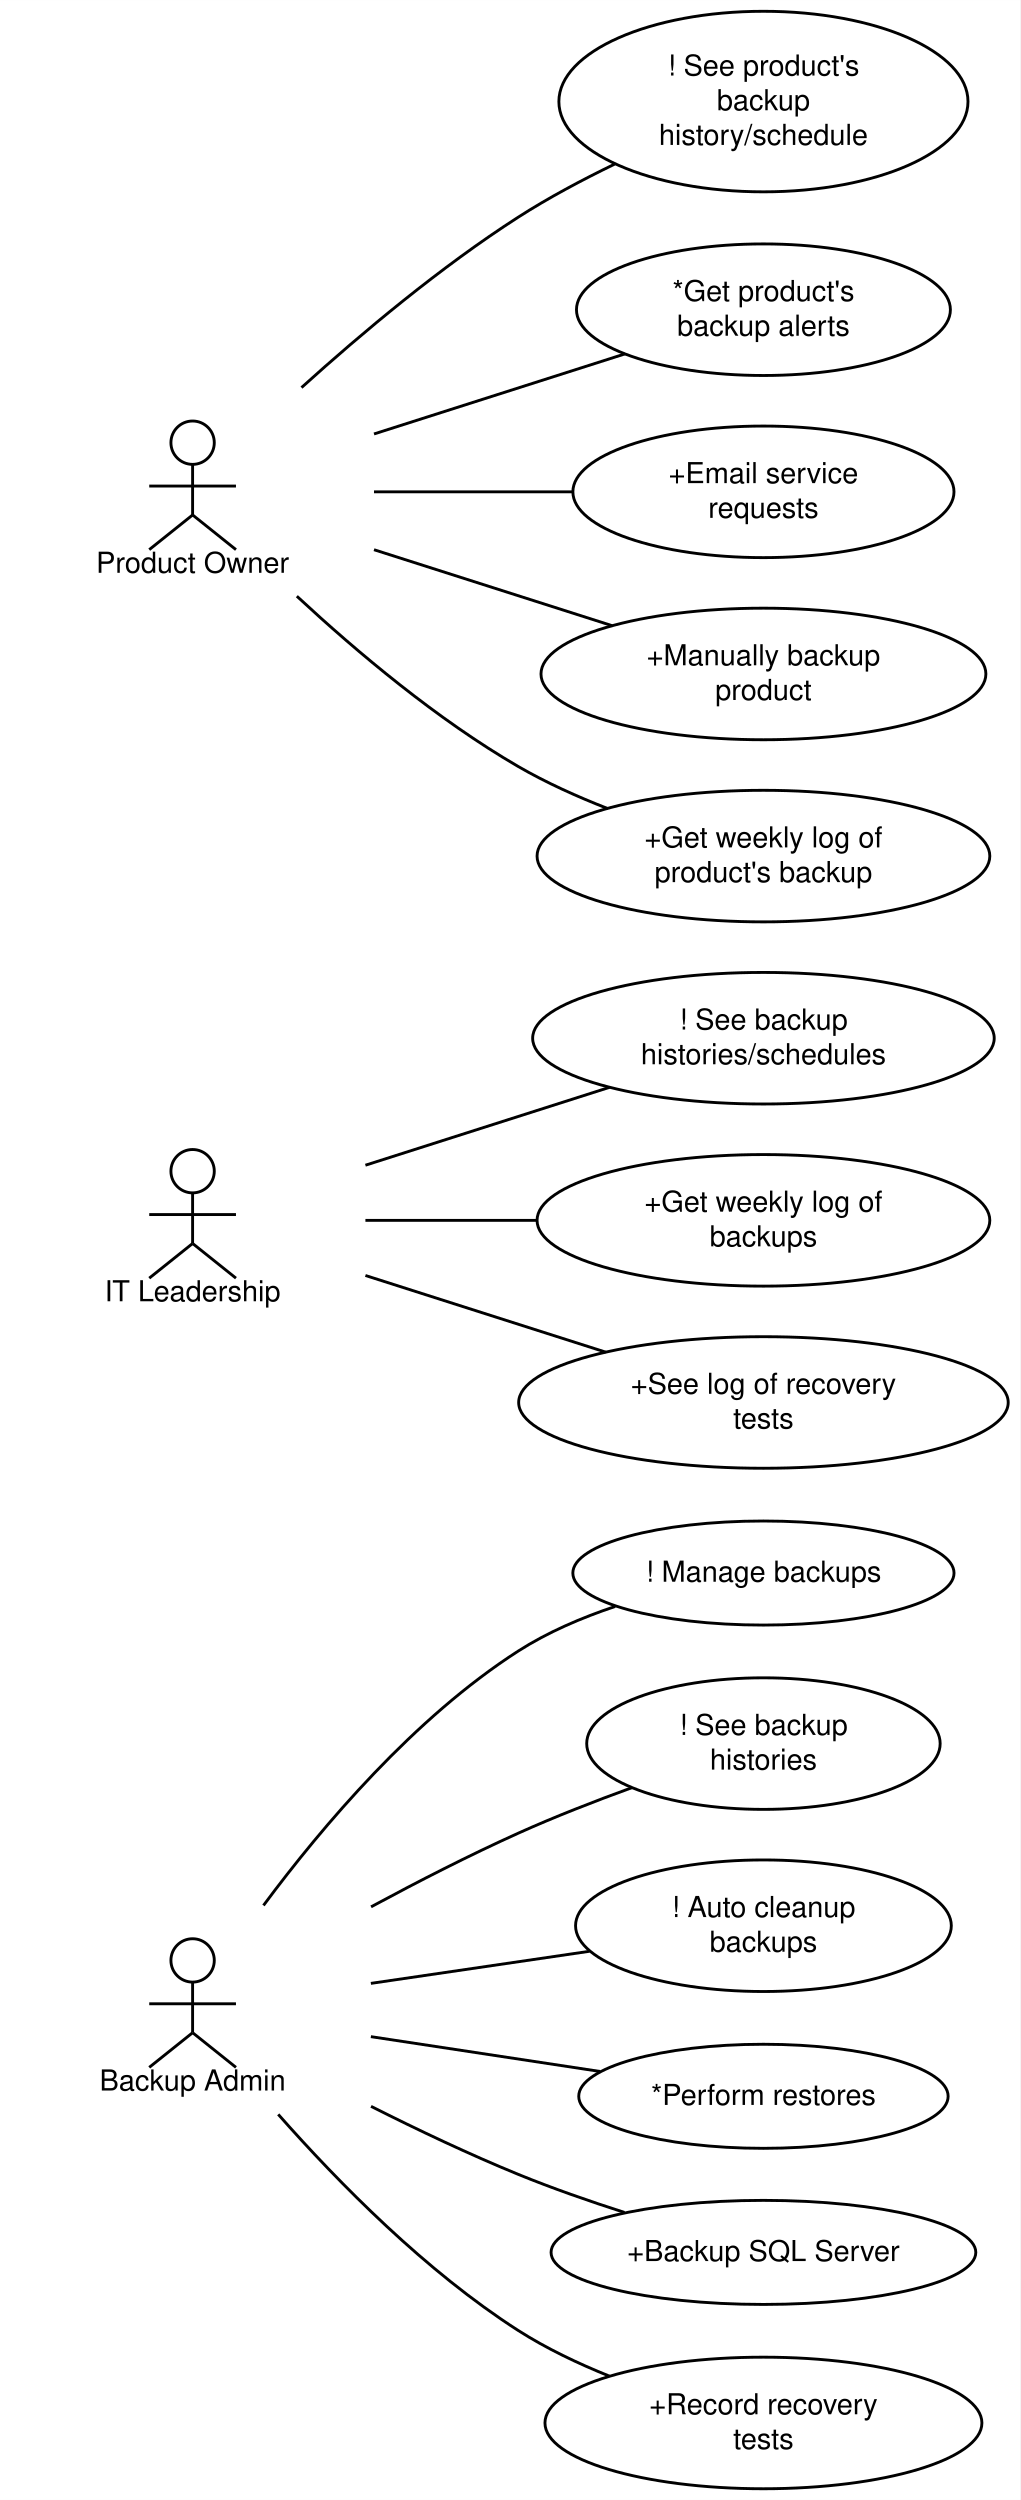
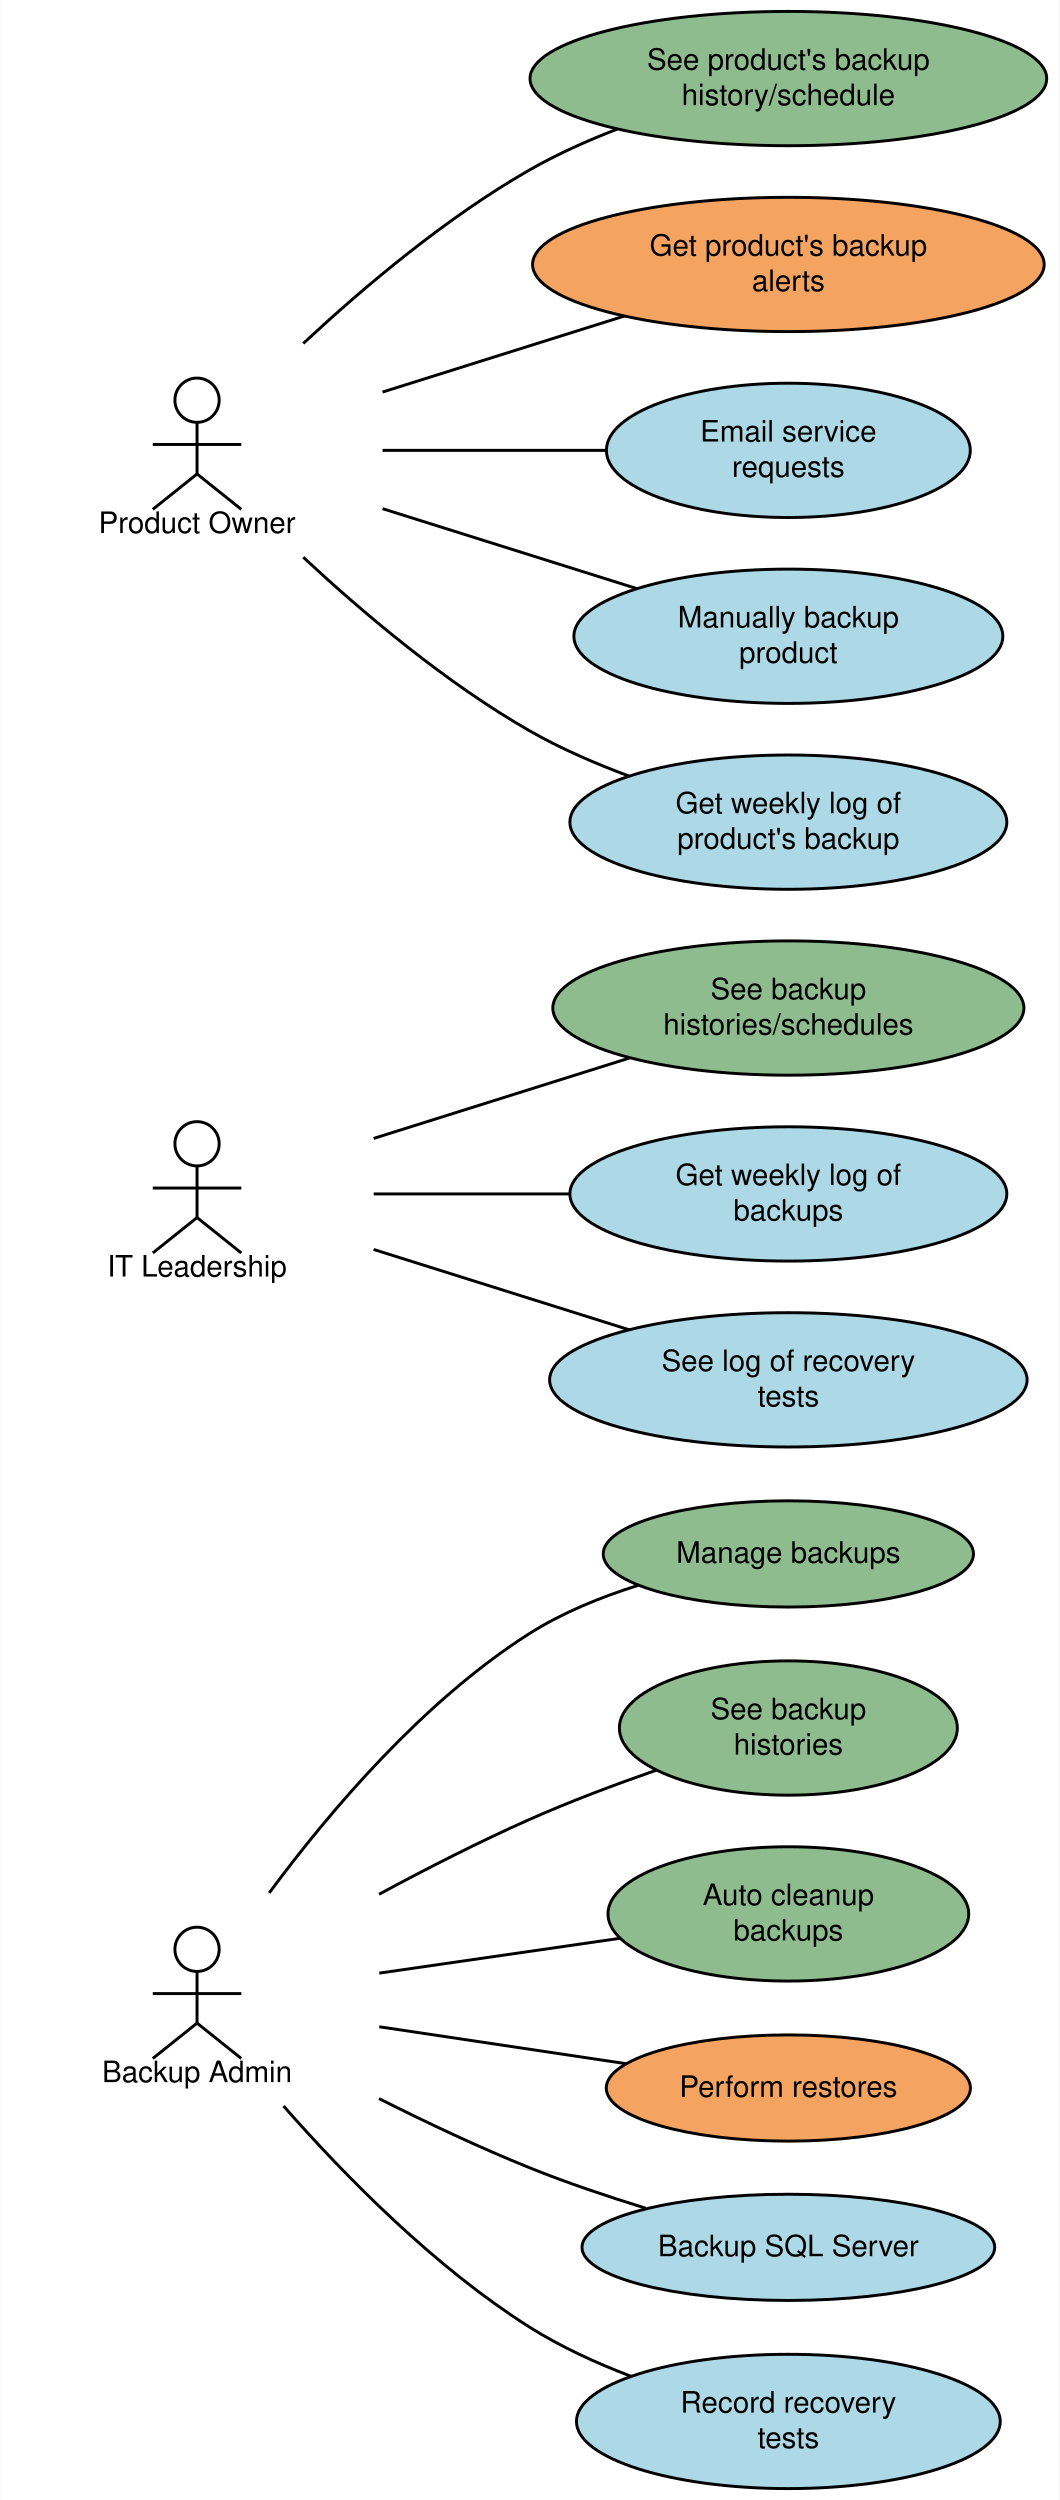
- <svg xmlns="http://www.w3.org/2000/svg" width="353pt" height="865pt" viewBox="0.00 0.00 352.91 864.74">
-   <g id="graph0" class="graph" transform="scale(1 1) rotate(0) translate(4 860.7401)">
-     <polygon fill="#ffffff" stroke="transparent" points="-4,4 -4,-860.74 348.914,-860.74 348.914,4 -4,4" />
+ <svg xmlns="http://www.w3.org/2000/svg" width="359pt" height="847pt" viewBox="0.00 0.00 358.80 847.25">
+   <g id="graph0" class="graph" transform="scale(1 1) rotate(0) translate(4 843.2548)">
+     <polygon fill="#ffffff" stroke="transparent" points="-4,4 -4,-843.255 354.799,-843.255 354.799,4 -4,4" />
    <g id="node1" class="node">
      <g transform="translate(62.6235,-162.6274)" style="fill:none;stroke:black;stroke-width:1px">
        <circle cx="0" cy="-20" r="7.5" />
        <line x1="0" y1="-12.5" x2="0" y2="5" />
        <line x1="-15" y1="-5" x2="15" y2="-5" />
        <line x1="0" y1="5" x2="-15" y2="17" />
        <line x1="0" y1="5" x2="15" y2="17" />
      </g>
      <text text-anchor="middle" x="62.623" y="-137.627" font-family="Helvetica,sans-Serif" font-size="10.00" fill="#000000">Backup Admin</text>
    </g>
    <g id="node2" class="node">
-       <ellipse fill="none" stroke="#000000" cx="260.081" cy="-316.627" rx="65.93" ry="18" />
-       <text text-anchor="middle" x="260.081" y="-313.627" font-family="Helvetica,sans-Serif" font-size="10.00" fill="#000000">! Manage backups</text>
+       <ellipse fill="#8fbc8f" stroke="#000000" cx="263.023" cy="-316.627" rx="62.746" ry="18" />
+       <text text-anchor="middle" x="263.023" y="-313.627" font-family="Helvetica,sans-Serif" font-size="10.00" fill="#000000">Manage backups</text>
    </g>
    <g id="edge1" class="edge">
-       <path fill="none" stroke="#000000" d="M87.135,-201.645C107.695,-229.327 139.396,-266.608 175.247,-289.627 185.392,-296.141 197.23,-301.192 208.788,-305.067" />
+       <path fill="none" stroke="#000000" d="M87.073,-201.741C107.599,-229.476 139.285,-266.783 175.247,-289.627 186.417,-296.723 199.571,-302.056 212.248,-306.023" />
    </g>
    <g id="node3" class="node">
-       <ellipse fill="none" stroke="#000000" cx="260.081" cy="-257.627" rx="61.132" ry="22.756" />
-       <text text-anchor="middle" x="260.081" y="-260.627" font-family="Helvetica,sans-Serif" font-size="10.00" fill="#000000">! See backup</text>
-       <text text-anchor="middle" x="260.081" y="-248.627" font-family="Helvetica,sans-Serif" font-size="10.00" fill="#000000">histories</text>
+       <ellipse fill="#8fbc8f" stroke="#000000" cx="263.023" cy="-257.627" rx="57.272" ry="22.756" />
+       <text text-anchor="middle" x="263.023" y="-260.627" font-family="Helvetica,sans-Serif" font-size="10.00" fill="#000000">See backup</text>
+       <text text-anchor="middle" x="263.023" y="-248.627" font-family="Helvetica,sans-Serif" font-size="10.00" fill="#000000">histories</text>
    </g>
    <g id="edge2" class="edge">
-       <path fill="none" stroke="#000000" d="M124.354,-201.16C140.666,-209.967 158.42,-219.045 175.247,-226.627 187.828,-232.297 201.783,-237.731 214.682,-242.423" />
+       <path fill="none" stroke="#000000" d="M124.298,-201.286C140.611,-210.09 158.379,-219.136 175.247,-226.627 188.983,-232.728 204.323,-238.487 218.289,-243.348" />
    </g>
    <g id="node4" class="node">
-       <ellipse fill="none" stroke="#000000" cx="260.081" cy="-194.627" rx="64.99" ry="22.756" />
-       <text text-anchor="middle" x="260.081" y="-197.627" font-family="Helvetica,sans-Serif" font-size="10.00" fill="#000000">! Auto cleanup</text>
-       <text text-anchor="middle" x="260.081" y="-185.627" font-family="Helvetica,sans-Serif" font-size="10.00" fill="#000000">backups</text>
+       <ellipse fill="#8fbc8f" stroke="#000000" cx="263.023" cy="-194.627" rx="61.13" ry="22.756" />
+       <text text-anchor="middle" x="263.023" y="-197.627" font-family="Helvetica,sans-Serif" font-size="10.00" fill="#000000">Auto cleanup</text>
+       <text text-anchor="middle" x="263.023" y="-185.627" font-family="Helvetica,sans-Serif" font-size="10.00" fill="#000000">backups</text>
    </g>
    <g id="edge3" class="edge">
-       <path fill="none" stroke="#000000" d="M124.288,-174.684C148.39,-178.224 175.94,-182.27 199.898,-185.788" />
+       <path fill="none" stroke="#000000" d="M124.385,-174.565C150.376,-178.326 180.434,-182.676 205.905,-186.362" />
    </g>
    <g id="node9" class="node">
-       <ellipse fill="none" stroke="#000000" cx="260.081" cy="-135.627" rx="63.887" ry="18" />
-       <text text-anchor="middle" x="260.081" y="-132.627" font-family="Helvetica,sans-Serif" font-size="10.00" fill="#000000">*Perform restores</text>
+       <ellipse fill="#f4a460" stroke="#000000" cx="263.023" cy="-135.627" rx="61.709" ry="18" />
+       <text text-anchor="middle" x="263.023" y="-132.627" font-family="Helvetica,sans-Serif" font-size="10.00" fill="#000000">Perform restores</text>
    </g>
    <g id="edge6" class="edge">
-       <path fill="none" stroke="#000000" d="M124.288,-156.259C149.635,-152.408 178.795,-147.977 203.58,-144.212" />
+       <path fill="none" stroke="#000000" d="M124.385,-156.382C151.066,-152.387 182.033,-147.752 207.923,-143.876" />
    </g>
    <g id="node11" class="node">
-       <ellipse fill="none" stroke="#000000" cx="260.081" cy="-81.627" rx="73.461" ry="18" />
-       <text text-anchor="middle" x="260.081" y="-78.627" font-family="Helvetica,sans-Serif" font-size="10.00" fill="#000000">+Backup SQL Server</text>
+       <ellipse fill="#add8e6" stroke="#000000" cx="263.023" cy="-81.627" rx="69.939" ry="18" />
+       <text text-anchor="middle" x="263.023" y="-78.627" font-family="Helvetica,sans-Serif" font-size="10.00" fill="#000000">Backup SQL Server</text>
    </g>
    <g id="edge8" class="edge">
-       <path fill="none" stroke="#000000" d="M124.343,-132.153C140.655,-123.927 158.412,-115.514 175.247,-108.627 186.977,-103.829 199.897,-99.334 212.04,-95.441" />
+       <path fill="none" stroke="#000000" d="M124.298,-132.041C140.61,-123.817 158.379,-115.433 175.247,-108.627 187.815,-103.557 201.714,-98.877 214.674,-94.887" />
    </g>
    <g id="node12" class="node">
-       <ellipse fill="none" stroke="#000000" cx="260.081" cy="-22.627" rx="75.573" ry="22.756" />
-       <text text-anchor="middle" x="260.081" y="-25.627" font-family="Helvetica,sans-Serif" font-size="10.00" fill="#000000">+Record recovery</text>
-       <text text-anchor="middle" x="260.081" y="-13.627" font-family="Helvetica,sans-Serif" font-size="10.00" fill="#000000">tests</text>
+       <ellipse fill="#add8e6" stroke="#000000" cx="263.023" cy="-22.627" rx="71.815" ry="22.756" />
+       <text text-anchor="middle" x="263.023" y="-25.627" font-family="Helvetica,sans-Serif" font-size="10.00" fill="#000000">Record recovery</text>
+       <text text-anchor="middle" x="263.023" y="-13.627" font-family="Helvetica,sans-Serif" font-size="10.00" fill="#000000">tests</text>
    </g>
    <g id="edge9" class="edge">
-       <path fill="none" stroke="#000000" d="M92.242,-129.377C113.324,-105.491 143.455,-74.979 175.247,-54.627 184.925,-48.432 195.982,-43.168 206.844,-38.808" />
+       <path fill="none" stroke="#000000" d="M91.94,-129.524C113.001,-105.549 143.226,-74.875 175.247,-54.627 185.803,-47.952 197.95,-42.398 209.776,-37.894" />
    </g>
    <g id="node5" class="node">
      <g transform="translate(62.6235,-435.6274)" style="fill:none;stroke:black;stroke-width:1px">
        <circle cx="0" cy="-20" r="7.5" />
        <line x1="0" y1="-12.5" x2="0" y2="5" />
        <line x1="-15" y1="-5" x2="15" y2="-5" />
        <line x1="0" y1="5" x2="-15" y2="17" />
        <line x1="0" y1="5" x2="15" y2="17" />
      </g>
      <text text-anchor="middle" x="62.623" y="-410.627" font-family="Helvetica,sans-Serif" font-size="10.00" fill="#000000">IT Leadership</text>
    </g>
    <g id="node6" class="node">
-       <ellipse fill="none" stroke="#000000" cx="260.081" cy="-501.627" rx="79.829" ry="22.756" />
-       <text text-anchor="middle" x="260.081" y="-504.627" font-family="Helvetica,sans-Serif" font-size="10.00" fill="#000000">! See backup</text>
-       <text text-anchor="middle" x="260.081" y="-492.627" font-family="Helvetica,sans-Serif" font-size="10.00" fill="#000000">histories/schedules</text>
+       <ellipse fill="#8fbc8f" stroke="#000000" cx="263.023" cy="-501.627" rx="79.829" ry="22.756" />
+       <text text-anchor="middle" x="263.023" y="-504.627" font-family="Helvetica,sans-Serif" font-size="10.00" fill="#000000">See backup</text>
+       <text text-anchor="middle" x="263.023" y="-492.627" font-family="Helvetica,sans-Serif" font-size="10.00" fill="#000000">histories/schedules</text>
    </g>
    <g id="edge4" class="edge">
-       <path fill="none" stroke="#000000" d="M122.403,-457.7C149.305,-466.284 180.801,-476.333 206.875,-484.652" />
+       <path fill="none" stroke="#000000" d="M122.478,-457.444C150.043,-466.11 182.498,-476.313 209.272,-484.729" />
    </g>
    <g id="node13" class="node">
-       <ellipse fill="none" stroke="#000000" cx="260.081" cy="-438.627" rx="78.305" ry="22.756" />
-       <text text-anchor="middle" x="260.081" y="-441.627" font-family="Helvetica,sans-Serif" font-size="10.00" fill="#000000">+Get weekly log of</text>
-       <text text-anchor="middle" x="260.081" y="-429.627" font-family="Helvetica,sans-Serif" font-size="10.00" fill="#000000">backups</text>
+       <ellipse fill="#add8e6" stroke="#000000" cx="263.023" cy="-438.627" rx="74.047" ry="22.756" />
+       <text text-anchor="middle" x="263.023" y="-441.627" font-family="Helvetica,sans-Serif" font-size="10.00" fill="#000000">Get weekly log of</text>
+       <text text-anchor="middle" x="263.023" y="-429.627" font-family="Helvetica,sans-Serif" font-size="10.00" fill="#000000">backups</text>
    </g>
    <g id="edge10" class="edge">
-       <path fill="none" stroke="#000000" d="M122.403,-438.627C141.132,-438.627 162.088,-438.627 181.891,-438.627" />
+       <path fill="none" stroke="#000000" d="M122.478,-438.627C143.354,-438.627 167.034,-438.627 188.927,-438.627" />
    </g>
    <g id="node14" class="node">
-       <ellipse fill="none" stroke="#000000" cx="260.081" cy="-375.627" rx="84.668" ry="22.756" />
-       <text text-anchor="middle" x="260.081" y="-378.627" font-family="Helvetica,sans-Serif" font-size="10.00" fill="#000000">+See log of recovery</text>
-       <text text-anchor="middle" x="260.081" y="-366.627" font-family="Helvetica,sans-Serif" font-size="10.00" fill="#000000">tests</text>
+       <ellipse fill="#add8e6" stroke="#000000" cx="263.023" cy="-375.627" rx="80.91" ry="22.756" />
+       <text text-anchor="middle" x="263.023" y="-378.627" font-family="Helvetica,sans-Serif" font-size="10.00" fill="#000000">See log of recovery</text>
+       <text text-anchor="middle" x="263.023" y="-366.627" font-family="Helvetica,sans-Serif" font-size="10.00" fill="#000000">tests</text>
    </g>
    <g id="edge11" class="edge">
-       <path fill="none" stroke="#000000" d="M122.403,-419.554C148.851,-411.116 179.739,-401.261 205.55,-393.026" />
+       <path fill="none" stroke="#000000" d="M122.478,-419.811C150.043,-411.145 182.498,-400.942 209.272,-392.525" />
    </g>
    <g id="node7" class="node">
      <g transform="translate(62.6235,-687.6274)" style="fill:none;stroke:black;stroke-width:1px">
        <circle cx="0" cy="-20" r="7.5" />
        <line x1="0" y1="-12.5" x2="0" y2="5" />
        <line x1="-15" y1="-5" x2="15" y2="-5" />
        <line x1="0" y1="5" x2="-15" y2="17" />
        <line x1="0" y1="5" x2="15" y2="17" />
      </g>
      <text text-anchor="middle" x="62.623" y="-662.627" font-family="Helvetica,sans-Serif" font-size="10.00" fill="#000000">Product Owner</text>
    </g>
    <g id="node8" class="node">
-       <ellipse fill="none" stroke="#000000" cx="260.081" cy="-825.627" rx="70.758" ry="31.226" />
-       <text text-anchor="middle" x="260.081" y="-834.627" font-family="Helvetica,sans-Serif" font-size="10.00" fill="#000000">! See product's</text>
-       <text text-anchor="middle" x="260.081" y="-822.627" font-family="Helvetica,sans-Serif" font-size="10.00" fill="#000000">backup</text>
-       <text text-anchor="middle" x="260.081" y="-810.627" font-family="Helvetica,sans-Serif" font-size="10.00" fill="#000000">history/schedule</text>
+       <ellipse fill="#8fbc8f" stroke="#000000" cx="263.023" cy="-816.627" rx="87.553" ry="22.756" />
+       <text text-anchor="middle" x="263.023" y="-819.627" font-family="Helvetica,sans-Serif" font-size="10.00" fill="#000000">See product's backup</text>
+       <text text-anchor="middle" x="263.023" y="-807.627" font-family="Helvetica,sans-Serif" font-size="10.00" fill="#000000">history/schedule</text>
    </g>
    <g id="edge5" class="edge">
-       <path fill="none" stroke="#000000" d="M100.284,-726.687C121.296,-745.669 148.554,-768.493 175.247,-785.627 185.661,-792.312 197.369,-798.553 208.684,-804.025" />
+       <path fill="none" stroke="#000000" d="M98.618,-726.849C119.558,-746.346 147.278,-769.61 175.247,-785.627 184.503,-790.928 194.821,-795.557 205.037,-799.506" />
    </g>
    <g id="node10" class="node">
-       <ellipse fill="none" stroke="#000000" cx="260.081" cy="-753.627" rx="64.672" ry="22.756" />
-       <text text-anchor="middle" x="260.081" y="-756.627" font-family="Helvetica,sans-Serif" font-size="10.00" fill="#000000">*Get product's</text>
-       <text text-anchor="middle" x="260.081" y="-744.627" font-family="Helvetica,sans-Serif" font-size="10.00" fill="#000000">backup alerts</text>
+       <ellipse fill="#f4a460" stroke="#000000" cx="263.023" cy="-753.627" rx="86.69" ry="22.756" />
+       <text text-anchor="middle" x="263.023" y="-756.627" font-family="Helvetica,sans-Serif" font-size="10.00" fill="#000000">Get product's backup</text>
+       <text text-anchor="middle" x="263.023" y="-744.627" font-family="Helvetica,sans-Serif" font-size="10.00" fill="#000000">alerts</text>
    </g>
    <g id="edge7" class="edge">
-       <path fill="none" stroke="#000000" d="M125.371,-710.648C153.49,-719.619 186.12,-730.03 212.222,-738.358" />
+       <path fill="none" stroke="#000000" d="M125.481,-710.388C151.767,-718.652 182.054,-728.173 207.505,-736.174" />
    </g>
    <g id="node15" class="node">
-       <ellipse fill="none" stroke="#000000" cx="260.081" cy="-690.627" rx="65.916" ry="22.756" />
-       <text text-anchor="middle" x="260.081" y="-693.627" font-family="Helvetica,sans-Serif" font-size="10.00" fill="#000000">+Email service</text>
-       <text text-anchor="middle" x="260.081" y="-681.627" font-family="Helvetica,sans-Serif" font-size="10.00" fill="#000000">requests</text>
+       <ellipse fill="#add8e6" stroke="#000000" cx="263.023" cy="-690.627" rx="61.659" ry="22.756" />
+       <text text-anchor="middle" x="263.023" y="-693.627" font-family="Helvetica,sans-Serif" font-size="10.00" fill="#000000">Email service</text>
+       <text text-anchor="middle" x="263.023" y="-681.627" font-family="Helvetica,sans-Serif" font-size="10.00" fill="#000000">requests</text>
    </g>
    <g id="edge12" class="edge">
-       <path fill="none" stroke="#000000" d="M125.371,-690.627C147.279,-690.627 171.925,-690.627 194.089,-690.627" />
+       <path fill="none" stroke="#000000" d="M125.481,-690.627C149.586,-690.627 177.056,-690.627 201.075,-690.627" />
    </g>
    <g id="node16" class="node">
-       <ellipse fill="none" stroke="#000000" cx="260.081" cy="-627.627" rx="76.947" ry="22.756" />
-       <text text-anchor="middle" x="260.081" y="-630.627" font-family="Helvetica,sans-Serif" font-size="10.00" fill="#000000">+Manually backup</text>
-       <text text-anchor="middle" x="260.081" y="-618.627" font-family="Helvetica,sans-Serif" font-size="10.00" fill="#000000">product</text>
+       <ellipse fill="#add8e6" stroke="#000000" cx="263.023" cy="-627.627" rx="72.69" ry="22.756" />
+       <text text-anchor="middle" x="263.023" y="-630.627" font-family="Helvetica,sans-Serif" font-size="10.00" fill="#000000">Manually backup</text>
+       <text text-anchor="middle" x="263.023" y="-618.627" font-family="Helvetica,sans-Serif" font-size="10.00" fill="#000000">product</text>
    </g>
    <g id="edge13" class="edge">
-       <path fill="none" stroke="#000000" d="M125.371,-670.607C151.909,-662.14 182.465,-652.391 207.76,-644.321" />
+       <path fill="none" stroke="#000000" d="M125.481,-670.867C153.26,-662.134 185.506,-651.997 211.791,-643.733" />
    </g>
    <g id="node17" class="node">
-       <ellipse fill="none" stroke="#000000" cx="260.081" cy="-564.627" rx="78.305" ry="22.756" />
-       <text text-anchor="middle" x="260.081" y="-567.627" font-family="Helvetica,sans-Serif" font-size="10.00" fill="#000000">+Get weekly log of</text>
-       <text text-anchor="middle" x="260.081" y="-555.627" font-family="Helvetica,sans-Serif" font-size="10.00" fill="#000000">product's backup</text>
+       <ellipse fill="#add8e6" stroke="#000000" cx="263.023" cy="-564.627" rx="74.047" ry="22.756" />
+       <text text-anchor="middle" x="263.023" y="-567.627" font-family="Helvetica,sans-Serif" font-size="10.00" fill="#000000">Get weekly log of</text>
+       <text text-anchor="middle" x="263.023" y="-555.627" font-family="Helvetica,sans-Serif" font-size="10.00" fill="#000000">product's backup</text>
    </g>
    <g id="edge14" class="edge">
-       <path fill="none" stroke="#000000" d="M98.685,-654.523C119.647,-635.063 147.366,-611.797 175.247,-595.627 184.878,-590.042 195.692,-585.17 206.292,-581.046" />
+       <path fill="none" stroke="#000000" d="M98.618,-654.406C119.558,-634.909 147.278,-611.645 175.247,-595.627 185.765,-589.604 197.654,-584.449 209.208,-580.17" />
    </g>
  </g>
</svg>
